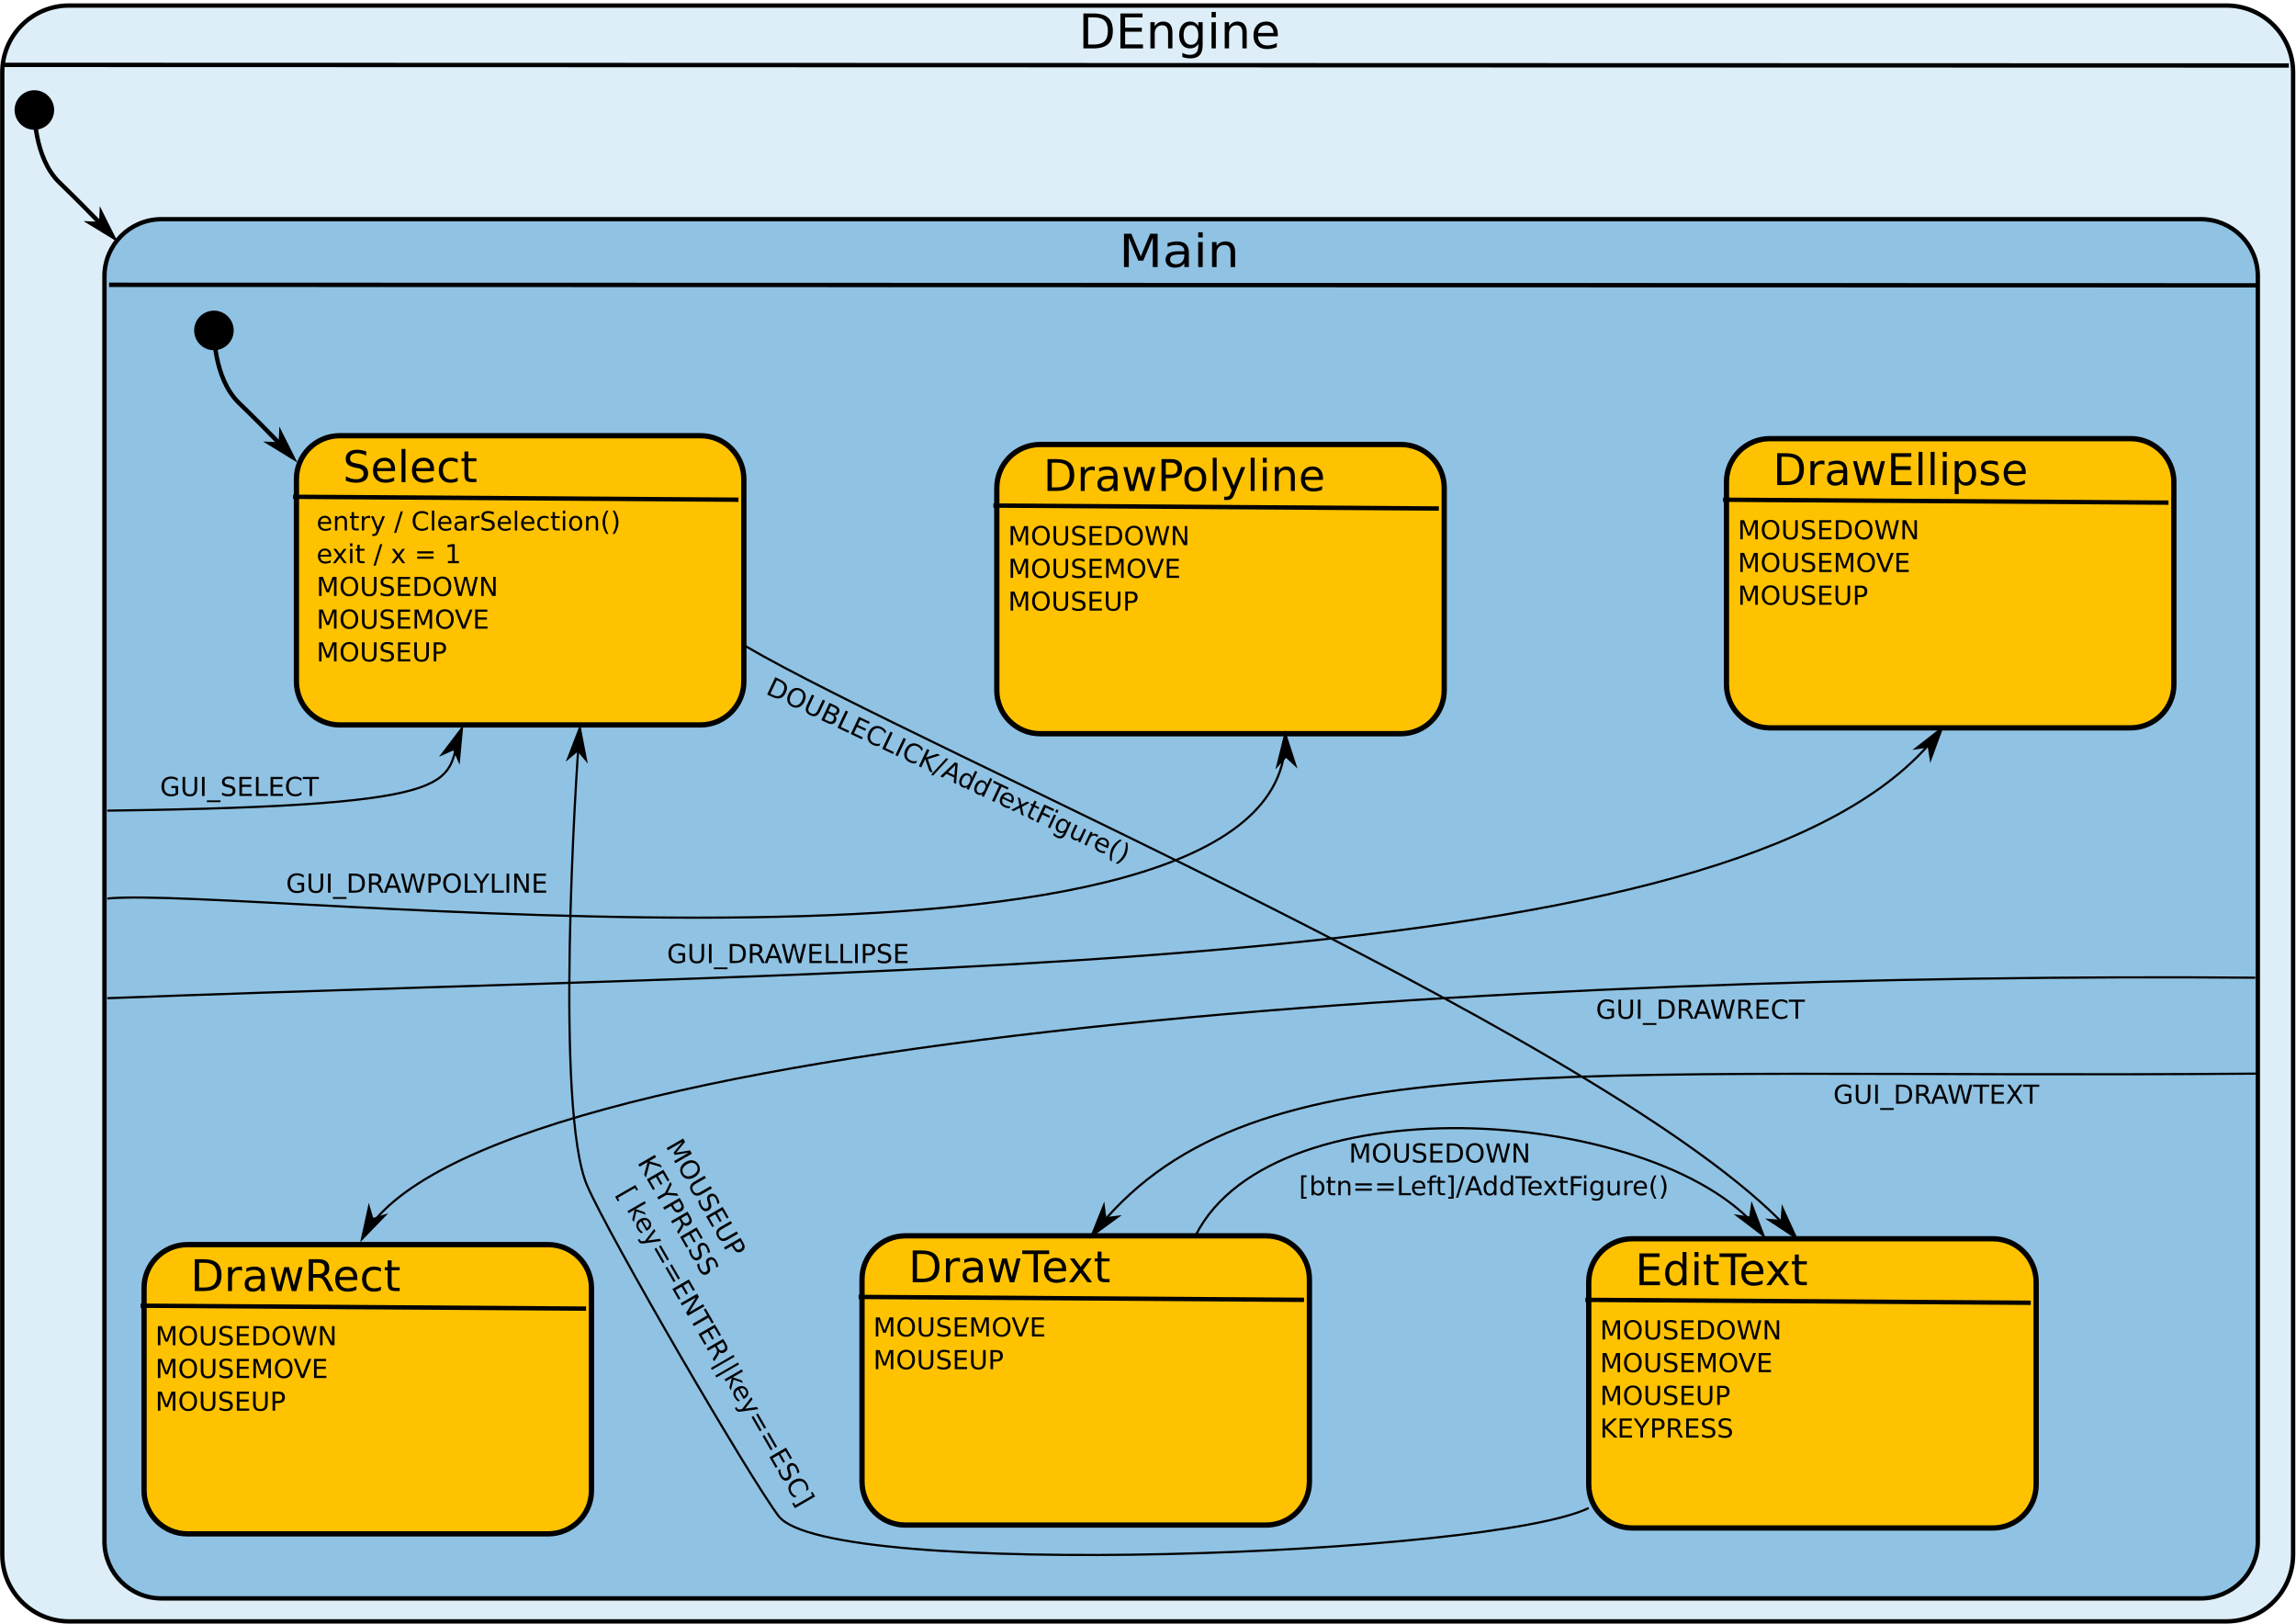
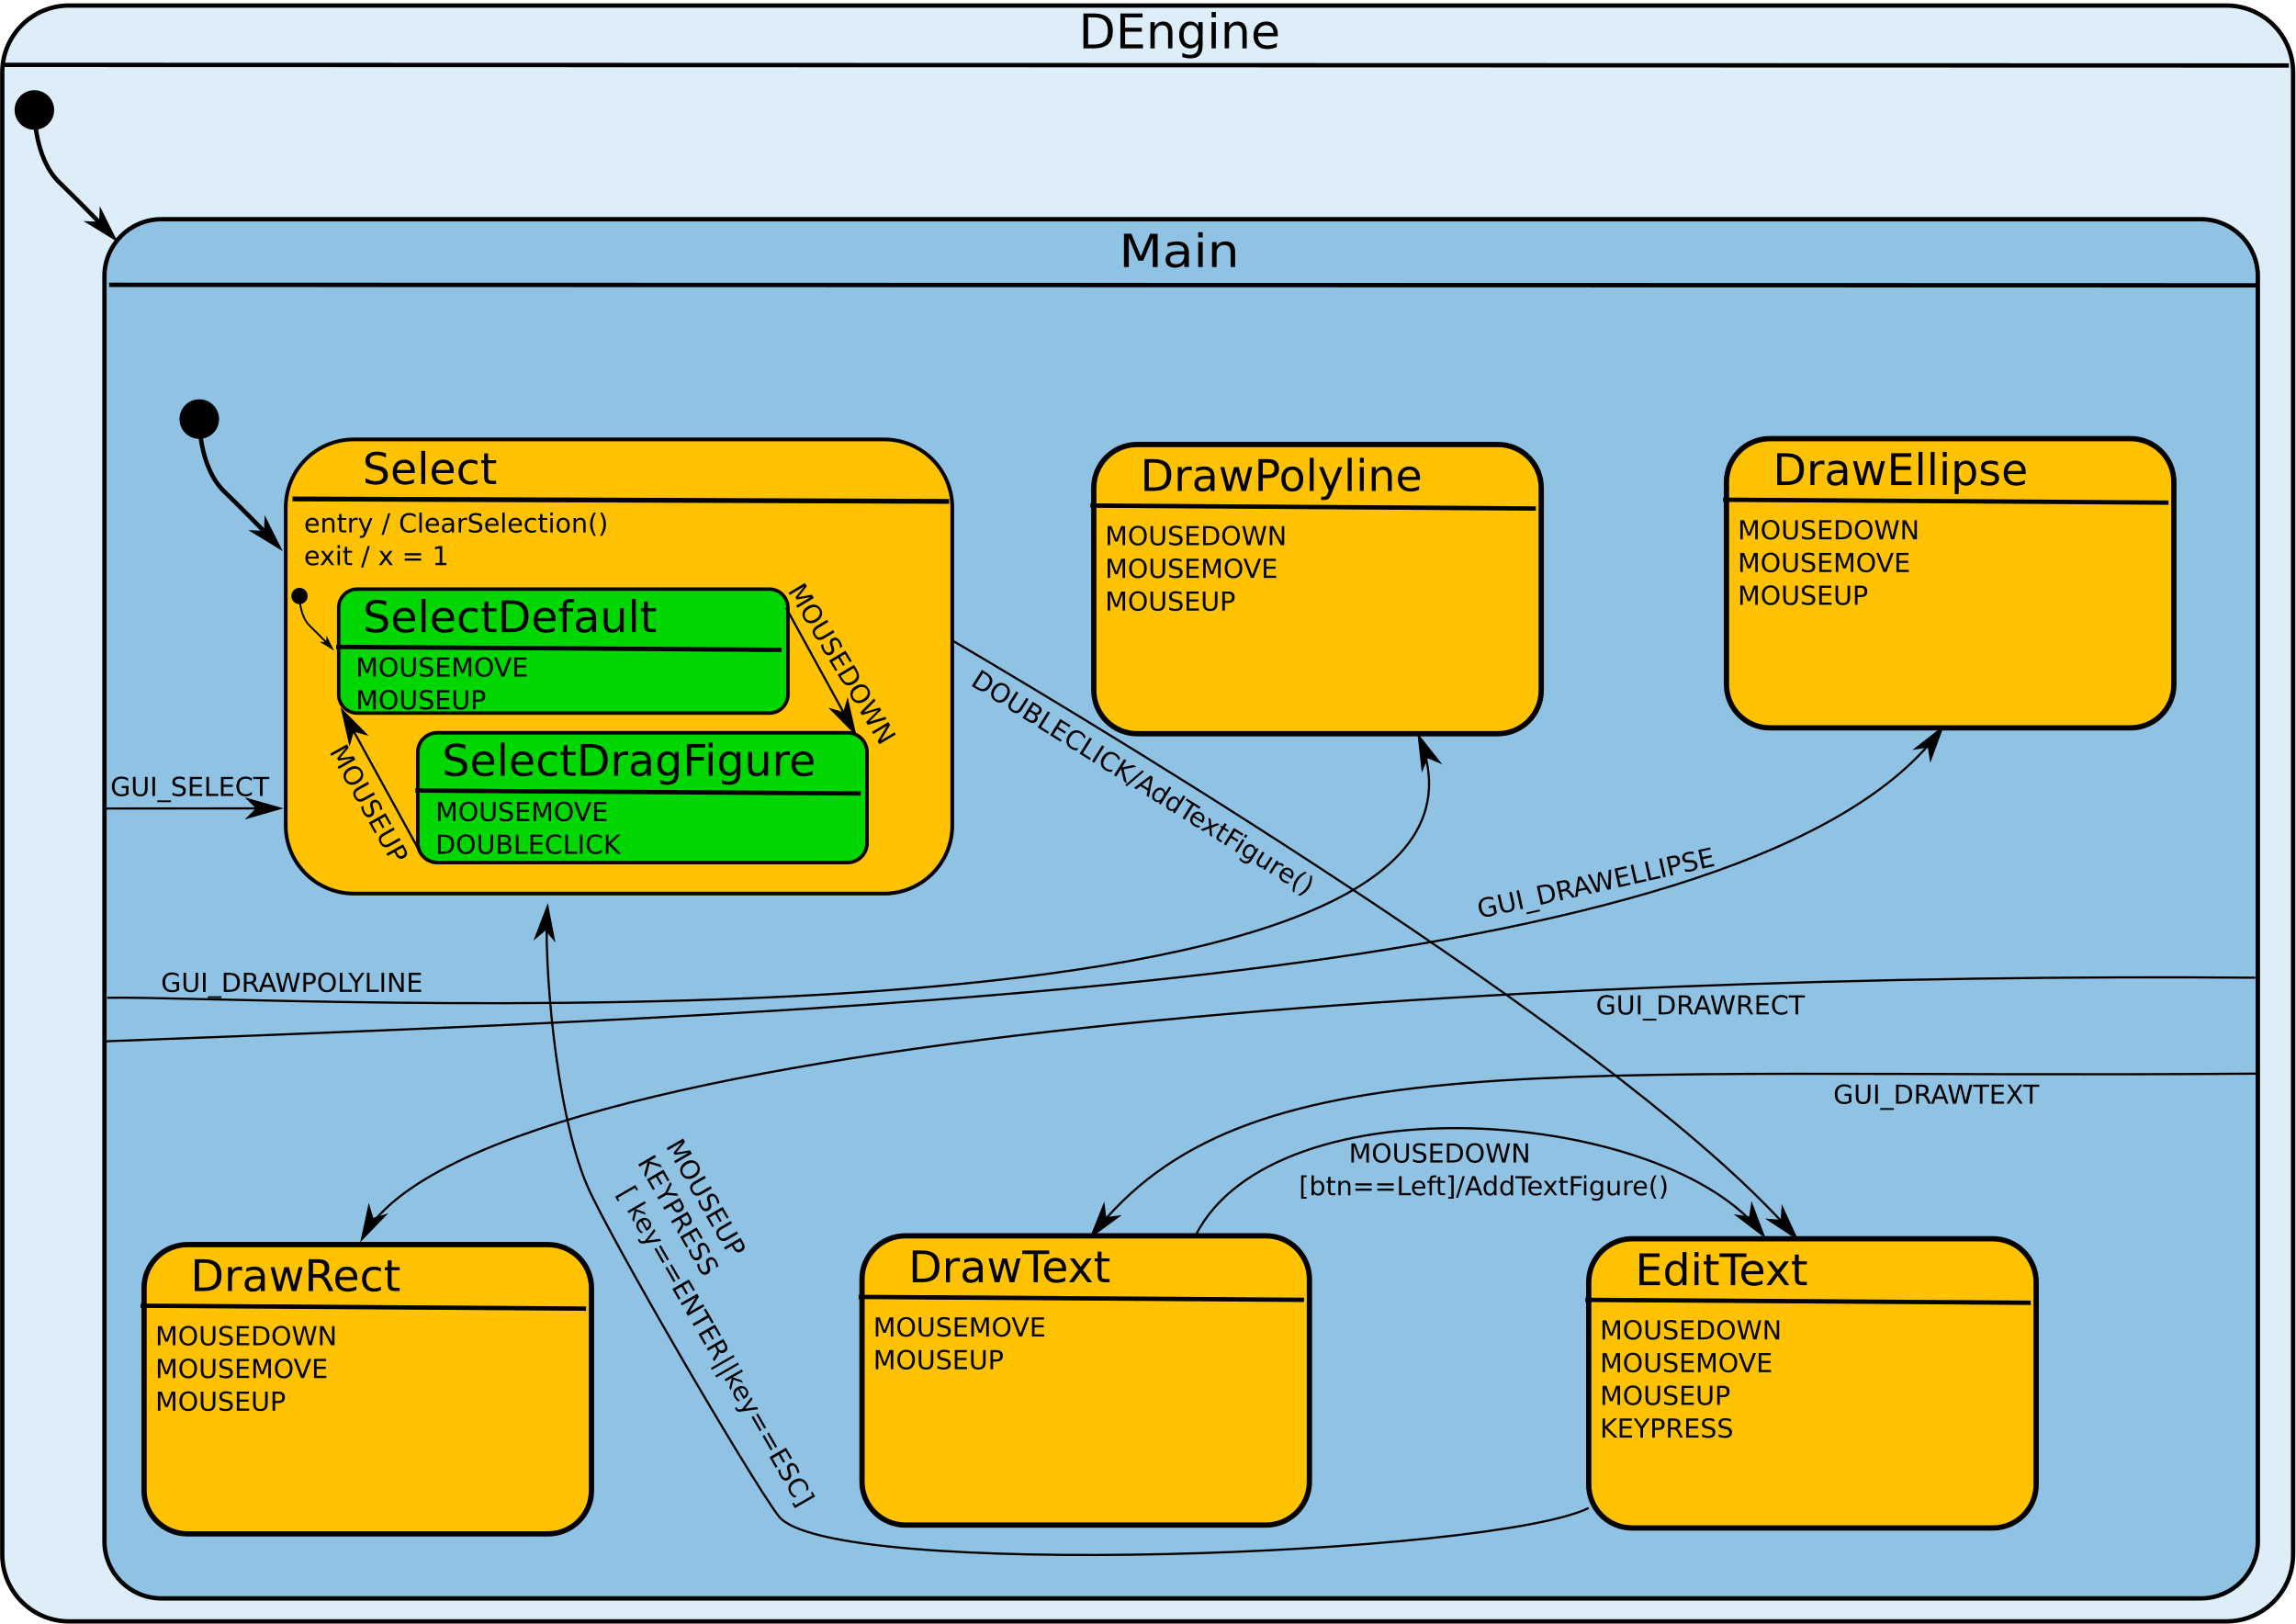
<svg xmlns="http://www.w3.org/2000/svg" width="1052.362" height="744.094" id="svg2" version="1.0">
  <defs id="defs4">
    <marker orient="auto" refY="0.0" refX="0.0" id="Arrow1Lend" style="overflow:visible;">
      <path id="path2950" d="M 0.0,0.0 L 5.0,-5.0 L -12.5,0.0 L 5.0,5.0 L 0.0,0.0 z " style="fill-rule:evenodd;stroke:#000000;stroke-width:1.0pt;marker-start:none;" transform="scale(0.8) rotate(180) translate(12.5,0)" />
    </marker>
    <marker orient="auto" refY="0.0" refX="0.0" id="Dot_l" style="overflow:visible">
      <path id="path3009" d="M -2.5,-1.0 C -2.5,1.76 -4.74,4.0 -7.5,4.0 C -10.26,4.0 -12.5,1.76 -12.5,-1.0 C -12.5,-3.76 -10.26,-6.0 -7.5,-6.0 C -4.74,-6.0 -2.5,-3.76 -2.5,-1.0 z " style="fill-rule:evenodd;stroke:#000000;stroke-width:1.0pt;marker-start:none;marker-end:none" transform="scale(0.8) translate(7.4, 1)" />
    </marker>
    <marker orient="auto" refY="0.0" refX="0.0" id="Arrow1Mstart" style="overflow:visible">
      <path id="path2953" d="M 0.0,0.0 L 5.0,-5.0 L -12.5,0.0 L 5.0,5.0 L 0.0,0.0 z " style="fill-rule:evenodd;stroke:#000000;stroke-width:1.0pt;marker-start:none" transform="scale(0.4) translate(10,0)" />
    </marker>
    <marker orient="auto" refY="0.0" refX="0.0" id="Arrow2Lend" style="overflow:visible;">
      <path id="path2968" style="font-size:12.0;fill-rule:evenodd;stroke-width:0.625;stroke-linejoin:round;" d="M 8.719,4.034 L -2.207,0.016 L 8.719,-4.002 C 6.973,-1.63 6.983,1.616 8.719,4.034 z " transform="scale(1.1) rotate(180) translate(1,0)" />
    </marker>
    <marker orient="auto" refY="0.0" refX="0.0" id="Arrow1Lstart" style="overflow:visible">
      <path id="path2947" d="M 0.0,0.0 L 5.0,-5.0 L -12.5,0.0 L 5.0,5.0 L 0.0,0.0 z " style="fill-rule:evenodd;stroke:#000000;stroke-width:1.0pt;marker-start:none" transform="scale(0.8) translate(12.5,0)" />
    </marker>
  </defs>
  <g id="layer2" style="opacity:1;display:inline">
    <g id="g11227">
      <rect ry="30.635" y="2.531" x="1.046" height="740.504" width="1049.987" id="rect11215" style="opacity:1;fill:#ddeef8;fill-opacity:1;fill-rule:nonzero;stroke:#000000;stroke-width:2;stroke-linecap:round;stroke-linejoin:round;stroke-miterlimit:4;stroke-dasharray:none;stroke-opacity:1" />
      <path id="path11217" d="M 1.963,29.731 L 1049.099,30.008" style="opacity:1;fill:none;fill-rule:evenodd;stroke:#000000;stroke-width:2;stroke-linecap:butt;stroke-linejoin:miter;stroke-miterlimit:4;stroke-dasharray:none;stroke-opacity:1" />
      <text transform="scale(1.001106,0.9988951)" id="text11219" y="22.205" x="493.864" style="font-size:22px;font-style:normal;font-weight:normal;opacity:1;fill:#000000;fill-opacity:1;stroke:none;stroke-width:1px;stroke-linecap:butt;stroke-linejoin:miter;stroke-opacity:1;font-family:Bitstream Vera Sans" xml:space="preserve">
        <tspan y="22.205" x="493.864" id="tspan11221">DEngine</tspan>
      </text>
    </g>
  </g>
  <g id="layer4" style="display:inline">
    <g style="opacity:1;display:inline" id="g11237" transform="translate(-0.1611229,1.426902)">
      <rect ry="26.148" y="99.026" x="48.038" height="632.046" width="986.995" id="rect2878" style="fill:#90c2e3;fill-opacity:1;fill-rule:nonzero;stroke:#000000;stroke-width:2;stroke-linecap:round;stroke-linejoin:round;stroke-miterlimit:4;stroke-dasharray:none;stroke-opacity:1" />
      <path id="path2880" d="M 50.162,129.096 L 1034.477,129.333" style="fill:none;fill-rule:evenodd;stroke:#000000;stroke-width:2;stroke-linecap:butt;stroke-linejoin:miter;stroke-miterlimit:4;stroke-dasharray:none;stroke-opacity:1" />
      <text transform="scale(1.050594,0.9518422)" id="text2902" y="127.063" x="488.358" style="font-size:22px;font-style:normal;font-weight:normal;fill:#000000;fill-opacity:1;stroke:none;stroke-width:1px;stroke-linecap:butt;stroke-linejoin:miter;stroke-opacity:1;font-family:Bitstream Vera Sans" xml:space="preserve">
        <tspan y="127.063" x="488.358" id="tspan2904">Main</tspan>
      </text>
    </g>
  </g>
  <g id="layer1" style="display:inline">
    <g id="g6197" transform="translate(8.058785,-188.0383)">
      <rect ry="33.266" y="239.435" x="-407.282" height="221.771" width="343.125" id="rect2888" style="fill:#ffc200;fill-opacity:1;fill-rule:nonzero;stroke:#000000;stroke-width:2;stroke-linecap:round;stroke-linejoin:round;stroke-miterlimit:4;stroke-dasharray:none;stroke-opacity:1" />
      <path id="path2890" d="M -406.825,268.098 L -67.3,269.154" style="fill:none;fill-rule:evenodd;stroke:#000000;stroke-width:2.287;stroke-linecap:butt;stroke-linejoin:miter;stroke-miterlimit:4;stroke-dasharray:none;stroke-opacity:1" />
      <text id="text2892" y="261.239" x="-376.077" style="font-size:20px;font-style:normal;font-weight:normal;fill:#000000;fill-opacity:1;stroke:none;stroke-width:1px;stroke-linecap:butt;stroke-linejoin:miter;stroke-opacity:1;font-family:Bitstream Vera Sans" xml:space="preserve">
        <tspan y="261.239" x="-376.077" id="tspan2894">Select</tspan>
      </text>
    </g>
-     <g id="g2870" transform="translate(-37.60766,-16.11757)">
+     <g id="g2870" transform="translate(-72.52907,-29.54888)">
      <rect ry="19.882" y="122.438" x="-253.639" height="132.544" width="205.073" id="rect2283" style="opacity:1;fill:#ffc200;fill-opacity:1;fill-rule:nonzero;stroke:#000000;stroke-width:2.426;stroke-linecap:round;stroke-linejoin:round;stroke-miterlimit:4;stroke-dasharray:none;stroke-opacity:1" />
      <path id="path2864" d="M -255.195,162.519 L -51.039,163.862" style="fill:none;fill-rule:evenodd;stroke:#000000;stroke-width:2;stroke-linecap:butt;stroke-linejoin:miter;stroke-miterlimit:4;stroke-dasharray:none;stroke-opacity:1" />
      <text id="text2866" y="147.744" x="-222.96" style="font-size:20px;font-style:normal;font-weight:normal;fill:#000000;fill-opacity:1;stroke:none;stroke-width:1px;stroke-linecap:butt;stroke-linejoin:miter;stroke-opacity:1;font-family:Bitstream Vera Sans" xml:space="preserve">
        <tspan y="147.744" x="-222.96" id="tspan2868">Select</tspan>
      </text>
-     </g>
-     <g id="g6185" transform="translate(47.00958,98.04855)">
-       <g id="g11189">
-         <g id="g11201">
-           <g id="g2819">
-             <rect style="fill:#ffc200;fill-opacity:1;fill-rule:nonzero;stroke:#000000;stroke-width:2.426;stroke-linecap:round;stroke-linejoin:round;stroke-miterlimit:4;stroke-dasharray:none;stroke-opacity:1" id="rect2918" width="205.073" height="132.544" x="88.86" y="101.619" ry="19.882" />
-             <path style="fill:none;fill-rule:evenodd;stroke:#000000;stroke-width:2;stroke-linecap:butt;stroke-linejoin:miter;stroke-miterlimit:4;stroke-dasharray:none;stroke-opacity:1" d="M 87.304,129.612 L 291.459,130.955" id="path2920" />
-             <text xml:space="preserve" style="font-size:20px;font-style:normal;font-weight:normal;fill:#000000;fill-opacity:1;stroke:none;stroke-width:1px;stroke-linecap:butt;stroke-linejoin:miter;stroke-opacity:1;font-family:Bitstream Vera Sans" x="110.137" y="122.896" id="text2922">
-               <tspan id="tspan2924" x="110.137" y="122.896">Select</tspan>
-             </text>
-             <text xml:space="preserve" style="font-size:12px;font-style:normal;font-weight:normal;fill:#000000;fill-opacity:1;stroke:none;stroke-width:1px;stroke-linecap:butt;stroke-linejoin:miter;stroke-opacity:1;font-family:Bitstream Vera Sans" x="98.049" y="145.058" id="text6161">
-               <tspan x="98.049" y="145.058" id="tspan6159">entry / ClearSelection()</tspan>
-               <tspan x="98.049" y="160.058" id="tspan6173">exit / x = 1</tspan>
-               <tspan x="98.049" y="175.058" id="tspan6175">MOUSEDOWN</tspan>
-               <tspan x="98.049" y="190.058" id="tspan6177">MOUSEMOVE</tspan>
-               <tspan x="98.049" y="205.058" id="tspan6181">MOUSEUP</tspan>
-             </text>
-           </g>
-         </g>
-       </g>
    </g>
    <g id="g11168" transform="translate(-16.11757,128.9406)">
      <g id="g2881">
        <rect style="fill:#ffc200;fill-opacity:1;fill-rule:nonzero;stroke:#000000;stroke-width:2.426;stroke-linecap:round;stroke-linejoin:round;stroke-miterlimit:4;stroke-dasharray:none;stroke-opacity:1" id="rect5943" width="205.073" height="132.544" x="744.307" y="438.745" ry="19.882" />
        <path style="fill:none;fill-rule:evenodd;stroke:#000000;stroke-width:2;stroke-linecap:butt;stroke-linejoin:miter;stroke-miterlimit:4;stroke-dasharray:none;stroke-opacity:1" d="M 742.751,466.738 L 946.907,468.081" id="path5945" />
        <text xml:space="preserve" style="font-size:20px;font-style:normal;font-weight:normal;fill:#000000;fill-opacity:1;stroke:none;stroke-width:1px;stroke-linecap:butt;stroke-linejoin:miter;stroke-opacity:1;font-family:Bitstream Vera Sans" x="765.585" y="460.022" id="text5947">
          <tspan id="tspan5949" x="765.585" y="460.022">EditText</tspan>
        </text>
        <text xml:space="preserve" style="font-size:12px;font-style:normal;font-weight:normal;fill:#000000;fill-opacity:1;stroke:none;stroke-width:1px;stroke-linecap:butt;stroke-linejoin:miter;stroke-opacity:1;font-family:Bitstream Vera Sans" x="749.467" y="484.87" id="text5951">
          <tspan id="tspan5953" x="749.467" y="484.87">MOUSEDOWN</tspan>
          <tspan x="749.467" y="499.87" id="tspan5955">MOUSEMOVE</tspan>
          <tspan x="749.467" y="514.87" id="tspan5957">MOUSEUP</tspan>
          <tspan x="749.467" y="529.87" id="tspan11166">KEYPRESS</tspan>
        </text>
      </g>
    </g>
-     <g id="g5983" transform="translate(1108.083,-96.70542)">
+     <g id="g5983" transform="translate(1152.549,-96.70542)">
      <rect ry="19.882" y="300.403" x="-651.205" height="132.544" width="205.073" id="rect5967" style="fill:#ffc200;fill-opacity:1;fill-rule:nonzero;stroke:#000000;stroke-width:2.426;stroke-linecap:round;stroke-linejoin:round;stroke-miterlimit:4;stroke-dasharray:none;stroke-opacity:1" />
      <path id="path5969" d="M -652.762,328.396 L -448.606,329.739" style="fill:none;fill-rule:evenodd;stroke:#000000;stroke-width:2;stroke-linecap:butt;stroke-linejoin:miter;stroke-miterlimit:4;stroke-dasharray:none;stroke-opacity:1" />
      <text id="text5971" y="321.68" x="-629.928" style="font-size:20px;font-style:normal;font-weight:normal;fill:#000000;fill-opacity:1;stroke:none;stroke-width:1px;stroke-linecap:butt;stroke-linejoin:miter;stroke-opacity:1;font-family:Bitstream Vera Sans" xml:space="preserve">
        <tspan y="321.68" x="-629.928" id="tspan5973">DrawPolyline</tspan>
      </text>
      <text id="text5975" y="346.528" x="-646.046" style="font-size:12px;font-style:normal;font-weight:normal;fill:#000000;fill-opacity:1;stroke:none;stroke-width:1px;stroke-linecap:butt;stroke-linejoin:miter;stroke-opacity:1;font-family:Bitstream Vera Sans" xml:space="preserve">
        <tspan y="346.528" x="-646.046" id="tspan5977">MOUSEDOWN</tspan>
        <tspan id="tspan5979" y="361.528" x="-646.046">MOUSEMOVE</tspan>
        <tspan id="tspan5981" y="376.528" x="-646.046">MOUSEUP</tspan>
      </text>
    </g>
    <g id="g6009" transform="translate(1415.66,-127.5974)">
      <rect ry="19.882" y="328.609" x="-624.343" height="132.544" width="205.073" id="rect5993" style="fill:#ffc200;fill-opacity:1;fill-rule:nonzero;stroke:#000000;stroke-width:2.426;stroke-linecap:round;stroke-linejoin:round;stroke-miterlimit:4;stroke-dasharray:none;stroke-opacity:1" />
      <path id="path5995" d="M -625.899,356.601 L -421.743,357.944" style="fill:none;fill-rule:evenodd;stroke:#000000;stroke-width:2;stroke-linecap:butt;stroke-linejoin:miter;stroke-miterlimit:4;stroke-dasharray:none;stroke-opacity:1" />
      <text id="text5997" y="349.886" x="-603.066" style="font-size:20px;font-style:normal;font-weight:normal;fill:#000000;fill-opacity:1;stroke:none;stroke-width:1px;stroke-linecap:butt;stroke-linejoin:miter;stroke-opacity:1;font-family:Bitstream Vera Sans" xml:space="preserve">
        <tspan y="349.886" x="-603.066" id="tspan5999">DrawEllipse</tspan>
      </text>
      <text id="text6001" y="374.733" x="-619.183" style="font-size:12px;font-style:normal;font-weight:normal;fill:#000000;fill-opacity:1;stroke:none;stroke-width:1px;stroke-linecap:butt;stroke-linejoin:miter;stroke-opacity:1;font-family:Bitstream Vera Sans" xml:space="preserve">
        <tspan y="374.733" x="-619.183" id="tspan6003">MOUSEDOWN</tspan>
        <tspan id="tspan6005" y="389.733" x="-619.183">MOUSEMOVE</tspan>
        <tspan id="tspan6007" y="404.733" x="-619.183">MOUSEUP</tspan>
      </text>
    </g>
    <g id="g6035" transform="translate(670.2223,248.4792)">
      <rect ry="19.882" y="321.893" x="-604.196" height="132.544" width="205.073" id="rect6019" style="fill:#ffc200;fill-opacity:1;fill-rule:nonzero;stroke:#000000;stroke-width:2.426;stroke-linecap:round;stroke-linejoin:round;stroke-miterlimit:4;stroke-dasharray:none;stroke-opacity:1" />
      <path id="path6021" d="M -605.752,349.886 L -401.596,351.229" style="fill:none;fill-rule:evenodd;stroke:#000000;stroke-width:2;stroke-linecap:butt;stroke-linejoin:miter;stroke-miterlimit:4;stroke-dasharray:none;stroke-opacity:1" />
      <text id="text6023" y="343.17" x="-582.919" style="font-size:20px;font-style:normal;font-weight:normal;fill:#000000;fill-opacity:1;stroke:none;stroke-width:1px;stroke-linecap:butt;stroke-linejoin:miter;stroke-opacity:1;font-family:Bitstream Vera Sans" xml:space="preserve">
        <tspan y="343.17" x="-582.919" id="tspan6025">DrawRect</tspan>
      </text>
      <text id="text6027" y="368.018" x="-599.036" style="font-size:12px;font-style:normal;font-weight:normal;fill:#000000;fill-opacity:1;stroke:none;stroke-width:1px;stroke-linecap:butt;stroke-linejoin:miter;stroke-opacity:1;font-family:Bitstream Vera Sans" xml:space="preserve">
        <tspan y="368.018" x="-599.036" id="tspan6029">MOUSEDOWN</tspan>
        <tspan id="tspan6031" y="383.018" x="-599.036">MOUSEMOVE</tspan>
        <tspan id="tspan6033" y="398.018" x="-599.036">MOUSEUP</tspan>
      </text>
    </g>
    <g id="g6061" transform="translate(984.5149,197.4402)">
      <g id="g2790">
        <rect style="fill:#ffc200;fill-opacity:1;fill-rule:nonzero;stroke:#000000;stroke-width:2.426;stroke-linecap:round;stroke-linejoin:round;stroke-miterlimit:4;stroke-dasharray:none;stroke-opacity:1" id="rect6045" width="205.073" height="132.544" x="-589.421" y="368.902" ry="19.882" />
        <path style="fill:none;fill-rule:evenodd;stroke:#000000;stroke-width:2;stroke-linecap:butt;stroke-linejoin:miter;stroke-miterlimit:4;stroke-dasharray:none;stroke-opacity:1" d="M -590.978,396.895 L -386.822,398.238" id="path6047" />
        <text xml:space="preserve" style="font-size:20px;font-style:normal;font-weight:normal;fill:#000000;fill-opacity:1;stroke:none;stroke-width:1px;stroke-linecap:butt;stroke-linejoin:miter;stroke-opacity:1;font-family:Bitstream Vera Sans" x="-568.144" y="390.18" id="text6049">
          <tspan id="tspan6051" x="-568.144" y="390.18">DrawText</tspan>
        </text>
        <text xml:space="preserve" style="font-size:12px;font-style:normal;font-weight:normal;fill:#000000;fill-opacity:1;stroke:none;stroke-width:1px;stroke-linecap:butt;stroke-linejoin:miter;stroke-opacity:1;font-family:Bitstream Vera Sans" x="-584.262" y="415.027" id="text6053">
          <tspan x="-584.262" y="415.027" id="tspan6057">MOUSEMOVE</tspan>
          <tspan x="-584.262" y="430.027" id="tspan6059">MOUSEUP</tspan>
        </text>
      </g>
    </g>
+     <g id="g3769" transform="translate(0,62)">
+       <g id="g3804">
+         <g id="g2434">
+           <g id="g3759">
+             <rect style="fill:#ffc200;fill-opacity:1;fill-rule:nonzero;stroke:#000000;stroke-width:1.698;stroke-linecap:round;stroke-linejoin:round;stroke-miterlimit:4;stroke-dasharray:none;stroke-opacity:1" id="rect2918" width="305.508" height="208.133" x="130.963" y="139.368" ry="31.22" />
+             <path style="fill:none;fill-rule:evenodd;stroke:#000000;stroke-width:2.22;stroke-linecap:butt;stroke-linejoin:miter;stroke-miterlimit:4;stroke-dasharray:none;stroke-opacity:1" d="M 134.068,166.649 L 434.987,167.772" id="path2920" />
+             <text xml:space="preserve" style="font-size:20px;font-style:normal;font-weight:normal;fill:#000000;fill-opacity:1;stroke:none;stroke-width:1px;stroke-linecap:butt;stroke-linejoin:miter;stroke-opacity:1;font-family:Bitstream Vera Sans" x="166.193" y="159.824" id="text2922">
+               <tspan id="tspan2924" x="166.193" y="159.824">Select</tspan>
+             </text>
+             <text xml:space="preserve" style="font-size:12px;font-style:normal;font-weight:normal;fill:#000000;fill-opacity:1;stroke:none;stroke-width:1px;stroke-linecap:butt;stroke-linejoin:miter;stroke-opacity:1;font-family:Bitstream Vera Sans" x="139.331" y="181.985" id="text6161">
+               <tspan x="139.331" y="181.985" id="tspan6159">entry / ClearSelection()</tspan>
+               <tspan x="139.331" y="196.985" id="tspan6173">exit / x = 1</tspan>
+               <tspan x="139.331" y="211.985" id="tspan6181" />
+             </text>
+           </g>
+           <g id="g3724">
+             <rect style="fill:#00d700;fill-opacity:1;fill-rule:nonzero;stroke:#000000;stroke-width:1.628;stroke-linecap:round;stroke-linejoin:round;stroke-miterlimit:4;stroke-dasharray:none;stroke-opacity:1;display:inline" id="rect3525" width="205.871" height="59.47" x="191.527" y="273.804" ry="8.92" />
+             <path style="fill:none;fill-rule:evenodd;stroke:#000000;stroke-width:2;stroke-linecap:butt;stroke-linejoin:miter;stroke-miterlimit:4;stroke-dasharray:none;stroke-opacity:1;display:inline" d="M 190.37,300.284 L 394.525,301.627" id="path3527" />
+             <text xml:space="preserve" style="font-size:20px;font-style:normal;font-weight:normal;fill:#000000;fill-opacity:1;stroke:none;stroke-width:1px;stroke-linecap:butt;stroke-linejoin:miter;stroke-opacity:1;display:inline;font-family:Bitstream Vera Sans" x="202.605" y="293.509" id="text3529">
+               <tspan id="tspan3531" x="202.605" y="293.509">SelectDragFigure</tspan>
+               <tspan x="202.605" y="318.509" id="tspan3533" />
+             </text>
+             <text xml:space="preserve" style="font-size:12px;font-style:normal;font-weight:normal;fill:#000000;fill-opacity:1;stroke:none;stroke-width:1px;stroke-linecap:butt;stroke-linejoin:miter;stroke-opacity:1;font-family:Bitstream Vera Sans" x="199.602" y="314.259" id="text3720">
+               <tspan id="tspan3722" x="199.602" y="314.259">MOUSEMOVE</tspan>
+               <tspan x="199.602" y="329.259" id="tspan3802">DOUBLECLICK</tspan>
+             </text>
+           </g>
+           <g id="g3742">
+             <rect style="fill:#00d700;fill-opacity:1;fill-rule:nonzero;stroke:#000000;stroke-width:1.592;stroke-linecap:round;stroke-linejoin:round;stroke-miterlimit:4;stroke-dasharray:none;stroke-opacity:1" id="rect3499" width="205.907" height="56.82" x="155.244" y="207.972" ry="8.523" />
+             <path style="fill:none;fill-rule:evenodd;stroke:#000000;stroke-width:2;stroke-linecap:butt;stroke-linejoin:miter;stroke-miterlimit:4;stroke-dasharray:none;stroke-opacity:1" d="M 154.105,234.47 L 358.261,235.813" id="path3501" />
+             <text xml:space="preserve" style="font-size:20px;font-style:normal;font-weight:normal;fill:#000000;fill-opacity:1;stroke:none;stroke-width:1px;stroke-linecap:butt;stroke-linejoin:miter;stroke-opacity:1;font-family:Bitstream Vera Sans" x="166.34" y="227.696" id="text3503">
+               <tspan id="tspan3505" x="166.34" y="227.696">SelectDefault</tspan>
+               <tspan x="166.34" y="252.696" id="tspan3511" />
+             </text>
+             <text xml:space="preserve" style="font-size:12px;font-style:normal;font-weight:normal;fill:#000000;fill-opacity:1;stroke:none;stroke-width:1px;stroke-linecap:butt;stroke-linejoin:miter;stroke-opacity:1;font-family:Bitstream Vera Sans" x="163.041" y="248.054" id="text3738">
+               <tspan id="tspan3740" x="163.041" y="248.054">MOUSEMOVE</tspan>
+               <tspan id="tspan2432" x="163.041" y="263.054">MOUSEUP</tspan>
+             </text>
+           </g>
+         </g>
+       </g>
+     </g>
  </g>
  <g id="layer3" style="display:inline">
    <path style="fill:none;fill-rule:evenodd;stroke:#000000;stroke-width:2;stroke-linecap:butt;stroke-linejoin:miter;marker-start:url(#Arrow1Mstart);marker-end:url(#Dot_l);stroke-miterlimit:4;stroke-dasharray:none;stroke-opacity:1;display:inline" d="M 51.359,108.061 C 51.359,108.061 42.388,98.307 27.178,83.585 C 15.381,72.166 15.756,50.254 15.756,50.254" id="path2942" />
-     <path style="fill:none;fill-rule:evenodd;stroke:#000000;stroke-width:2;stroke-linecap:butt;stroke-linejoin:miter;marker-start:url(#Arrow1Mstart);marker-end:url(#Dot_l);stroke-miterlimit:4;stroke-dasharray:none;stroke-opacity:1;display:inline" d="M 133.661,209.075 C 133.661,209.075 124.69,199.321 109.48,184.599 C 97.683,173.18 98.058,151.268 98.058,151.268" id="path5929" />
-     <path style="fill:none;fill-rule:evenodd;stroke:#000000;stroke-width:1px;stroke-linecap:butt;stroke-linejoin:miter;marker-start:url(#Arrow1Lstart);marker-end:none;stroke-opacity:1;display:inline" d="M 211.677,333.884 C 202.275,358.06 223.881,369.263 49.158,371.491" id="path6087" />
+     <path style="fill:none;fill-rule:evenodd;stroke:#000000;stroke-width:2;stroke-linecap:butt;stroke-linejoin:miter;marker-start:url(#Arrow1Mstart);marker-end:url(#Dot_l);stroke-miterlimit:4;stroke-dasharray:none;stroke-opacity:1;display:inline" d="M 126.945,249.703 C 126.945,249.703 117.974,239.949 102.765,225.227 C 90.968,213.807 91.342,191.895 91.342,191.895" id="path5929" />
+     <path style="fill:none;fill-rule:evenodd;stroke:#000000;stroke-width:1px;stroke-linecap:butt;stroke-linejoin:miter;marker-start:url(#Arrow1Lstart);marker-end:none;stroke-opacity:1;display:inline" d="M 128.011,370.445 L 48.17,370.503" id="path6087" />
    <path style="fill:none;fill-rule:evenodd;stroke:#000000;stroke-width:1px;stroke-linecap:butt;stroke-linejoin:miter;marker-start:url(#Arrow1Lstart);stroke-opacity:1;display:inline" d="M 166.01,567.589 C 217.049,472.226 707.292,445.364 1033.673,448.05" id="path6089" />
    <path style="fill:none;fill-rule:evenodd;stroke:#000000;stroke-width:1px;stroke-linecap:butt;stroke-linejoin:miter;marker-start:url(#Arrow1Lstart);stroke-opacity:1;display:inline" d="M 500.45,566.245 C 570.293,476.256 708.048,494.696 1034.429,492.01" id="path6091" />
-     <path style="fill:none;fill-rule:evenodd;stroke:#000000;stroke-width:1px;stroke-linecap:butt;stroke-linejoin:miter;marker-start:url(#Arrow1Lstart);stroke-opacity:1;display:inline" d="M 589.096,336.57 C 593.643,466.073 110.416,405.461 49.158,411.785" id="path6097" />
-     <path style="fill:none;fill-rule:evenodd;stroke:#000000;stroke-width:1px;stroke-linecap:butt;stroke-linejoin:miter;marker-start:url(#Arrow1Lstart);marker-end:none;stroke-opacity:1;display:inline" d="M 889.958,333.884 C 806.684,448.05 434.636,442.677 49.158,457.452" id="path6099" />
-     <text xml:space="preserve" style="font-size:12px;font-style:normal;font-weight:normal;fill:#000000;fill-opacity:1;stroke:none;stroke-width:1px;stroke-linecap:butt;stroke-linejoin:miter;stroke-opacity:1;display:inline;font-family:Bitstream Vera Sans" x="73.334" y="364.776" id="text6101">
-       <tspan id="tspan6103" x="73.334" y="364.776">GUI_SELECT</tspan>
-     </text>
-     <text xml:space="preserve" style="font-size:12px;font-style:normal;font-weight:normal;fill:#000000;fill-opacity:1;stroke:none;stroke-width:1px;stroke-linecap:butt;stroke-linejoin:miter;stroke-opacity:1;display:inline;font-family:Bitstream Vera Sans" x="131.089" y="409.099" id="text6105">
-       <tspan id="tspan6107" x="131.089" y="409.099">GUI_DRAWPOLYLINE</tspan>
-     </text>
-     <text xml:space="preserve" style="font-size:12px;font-style:normal;font-weight:normal;fill:#000000;fill-opacity:1;stroke:none;stroke-width:1px;stroke-linecap:butt;stroke-linejoin:miter;stroke-opacity:1;display:inline;font-family:Bitstream Vera Sans" x="305.696" y="441.334" id="text6109">
-       <tspan id="tspan6111" x="305.696" y="441.334">GUI_DRAWELLIPSE</tspan>
+     <path style="fill:none;fill-rule:evenodd;stroke:#000000;stroke-width:1px;stroke-linecap:butt;stroke-linejoin:miter;marker-start:url(#Arrow1Lstart);stroke-opacity:1;display:inline" d="M 650.36,337.558 C 713.206,490.776 119.309,455.856 49.158,457.239" id="path6097" />
+     <path style="fill:none;fill-rule:evenodd;stroke:#000000;stroke-width:1px;stroke-linecap:butt;stroke-linejoin:miter;marker-start:url(#Arrow1Lstart);marker-end:none;stroke-opacity:1;display:inline" d="M 889.958,333.884 C 806.684,448.05 433.648,462.44 48.17,477.214" id="path6099" />
+     <text xml:space="preserve" style="font-size:12px;font-style:normal;font-weight:normal;fill:#000000;fill-opacity:1;stroke:none;stroke-width:1px;stroke-linecap:butt;stroke-linejoin:miter;stroke-opacity:1;display:inline;font-family:Bitstream Vera Sans" x="50.607" y="364.776" id="text6101">
+       <tspan id="tspan6103" x="50.607" y="364.776">GUI_SELECT</tspan>
+     </text>
+     <text xml:space="preserve" style="font-size:12px;font-style:normal;font-weight:normal;fill:#000000;fill-opacity:1;stroke:none;stroke-width:1px;stroke-linecap:butt;stroke-linejoin:miter;stroke-opacity:1;display:inline;font-family:Bitstream Vera Sans" x="73.777" y="454.553" id="text6105">
+       <tspan id="tspan6107" x="73.777" y="454.553">GUI_DRAWPOLYLINE</tspan>
+     </text>
+     <text xml:space="preserve" style="font-size:12px;font-style:normal;font-weight:normal;fill:#000000;fill-opacity:1;stroke:none;stroke-width:1px;stroke-linecap:butt;stroke-linejoin:miter;stroke-opacity:1;display:inline;font-family:Bitstream Vera Sans" x="569.919" y="558.831" id="text6109" transform="matrix(0.9758736,-0.2183363,0.2183363,0.9758736,0,0)">
+       <tspan id="tspan6111" x="569.919" y="558.831">GUI_DRAWELLIPSE</tspan>
    </text>
    <text xml:space="preserve" style="font-size:12px;font-style:normal;font-weight:normal;fill:#000000;fill-opacity:1;stroke:none;stroke-width:1px;stroke-linecap:butt;stroke-linejoin:miter;stroke-opacity:1;display:inline;font-family:Bitstream Vera Sans" x="840.262" y="505.804" id="text6117">
      <tspan id="tspan6119" x="840.262" y="505.804">GUI_DRAWTEXT</tspan>
    </text>
-     <text xml:space="preserve" style="font-size:12px;font-style:normal;font-weight:normal;fill:#000000;fill-opacity:1;stroke:none;stroke-width:1px;stroke-linecap:butt;stroke-linejoin:miter;stroke-opacity:1;display:inline;font-family:Bitstream Vera Sans" x="731.468" y="466.854" id="text6121">
-       <tspan id="tspan6123" x="731.468" y="466.854">GUI_DRAWRECT</tspan>
+     <text xml:space="preserve" style="font-size:12px;font-style:normal;font-weight:normal;fill:#000000;fill-opacity:1;stroke:none;stroke-width:1px;stroke-linecap:butt;stroke-linejoin:miter;stroke-opacity:1;display:inline;font-family:Bitstream Vera Sans" x="731.468" y="464.877" id="text6121">
+       <tspan id="tspan6123" x="731.468" y="464.877">GUI_DRAWRECT</tspan>
    </text>
    <path style="fill:none;fill-rule:evenodd;stroke:#000000;stroke-width:1px;stroke-linecap:butt;stroke-linejoin:miter;marker-start:url(#Arrow1Lstart);stroke-opacity:1;display:inline" d="M 808.191,566.084 C 764.348,507.467 584.489,494.106 548.006,566.158" id="path2784" />
    <text xml:space="preserve" style="font-size:12px;font-style:normal;font-weight:normal;fill:#000000;fill-opacity:1;stroke:none;stroke-width:1px;stroke-linecap:butt;stroke-linejoin:miter;stroke-opacity:1;font-family:Bitstream Vera Sans" x="595.349" y="532.745" id="text2805">
      <tspan id="tspan2807" x="595.349" y="532.745">      MOUSEDOWN</tspan>
      <tspan x="595.349" y="547.745" id="tspan2809">[btn==Left]/AddTextFigure()</tspan>
    </text>
-     <path style="fill:none;fill-rule:evenodd;stroke:#000000;stroke-width:1px;stroke-linecap:butt;stroke-linejoin:miter;marker-start:url(#Arrow1Lstart);stroke-opacity:1;display:inline" d="M 823.148,567.133 C 749.756,481.653 422.153,343.381 341.346,295.894" id="path2831" />
-     <text xml:space="preserve" style="font-size:12px;font-style:normal;font-weight:normal;fill:#000000;fill-opacity:1;stroke:none;stroke-width:1px;stroke-linecap:butt;stroke-linejoin:miter;stroke-opacity:1;display:inline;font-family:Bitstream Vera Sans" x="452.759" y="137.373" id="text2833" transform="matrix(0.9039953,0.4275423,-0.4275423,0.9039953,0,0)">
-       <tspan id="tspan2835" x="452.759" y="137.373">DOUBLECLICK/AddTextFigure()</tspan>
-       <tspan x="452.759" y="152.373" id="tspan2837" />
-     </text>
-     <path style="fill:none;fill-rule:evenodd;stroke:#000000;stroke-width:1px;stroke-linecap:butt;stroke-linejoin:miter;marker-start:url(#Arrow1Lstart);stroke-opacity:1;display:inline" d="M 265.749,333.731 C 263.854,355.341 254.245,508.726 269.091,543.247 C 279.111,566.548 343.569,677.243 356.863,694.758 C 379.384,724.428 683.954,712.806 728.168,691.078" id="path2839" />
+     <path style="fill:none;fill-rule:evenodd;stroke:#000000;stroke-width:1px;stroke-linecap:butt;stroke-linejoin:miter;marker-start:url(#Arrow1Lstart);stroke-opacity:1;display:inline" d="M 823.148,567.133 C 749.756,481.653 518.001,341.405 437.195,293.918" id="path2831" />
+     <text xml:space="preserve" style="font-size:12px;font-style:normal;font-weight:normal;fill:#000000;fill-opacity:1;stroke:none;stroke-width:1px;stroke-linecap:butt;stroke-linejoin:miter;stroke-opacity:1;display:inline;font-family:Bitstream Vera Sans" x="543.214" y="29.517" id="text2833" transform="matrix(0.847023,0.5315562,-0.5315562,0.847023,0,0)">
+       <tspan id="tspan2835" x="543.214" y="29.517">DOUBLECLICK/AddTextFigure()</tspan>
+       <tspan x="543.214" y="44.517" id="tspan2837" />
+     </text>
+     <path style="fill:none;fill-rule:evenodd;stroke:#000000;stroke-width:1px;stroke-linecap:butt;stroke-linejoin:miter;marker-start:url(#Arrow1Lstart);stroke-opacity:1;display:inline" d="M 250.927,415.746 C 249.032,437.356 254.245,508.726 269.091,543.247 C 279.111,566.548 343.569,677.243 356.863,694.758 C 379.384,724.428 683.954,712.806 728.168,691.078" id="path2839" />
    <text xml:space="preserve" style="font-size:12px;font-style:normal;font-weight:normal;fill:#000000;fill-opacity:1;stroke:none;stroke-width:1px;stroke-linecap:butt;stroke-linejoin:miter;stroke-opacity:1;font-family:Bitstream Vera Sans" x="607.243" y="-1.54" id="text2867" transform="matrix(0.5,0.8660254,-0.8660254,0.5,0,0)">
      <tspan x="607.243" y="-1.54" id="tspan2871">MOUSEUP</tspan>
      <tspan x="607.243" y="13.46" id="tspan2875">KEYPRESS</tspan>
      <tspan x="607.243" y="28.46" id="tspan2879">  [ key==ENTER||key==ESC]</tspan>
    </text>
+     <text xml:space="preserve" style="font-size:12px;font-style:normal;font-weight:normal;fill:#000000;fill-opacity:1;stroke:none;stroke-width:1px;stroke-linecap:butt;stroke-linejoin:miter;stroke-opacity:1;display:inline;font-family:Bitstream Vera Sans" x="417.76" y="-170.022" id="text3513" transform="matrix(0.5147077,0.8573657,-0.8573657,0.5147077,0,0)">
+       <tspan x="417.76" y="-170.022" id="tspan3519">MOUSEDOWN</tspan>
+       <tspan x="417.76" y="-155.022" id="tspan3523" />
+     </text>
+     <text xml:space="preserve" style="font-size:12px;font-style:normal;font-weight:normal;fill:#000000;fill-opacity:1;stroke:none;stroke-width:1px;stroke-linecap:butt;stroke-linejoin:miter;stroke-opacity:1;display:inline;font-family:Bitstream Vera Sans" x="374.094" y="37.096" id="text3557" transform="matrix(0.4895124,0.8719963,-0.8719963,0.4895124,0,0)">
+       <tspan x="374.094" y="37.096" id="tspan3567">MOUSEUP</tspan>
+     </text>
+     <path style="fill:none;fill-rule:evenodd;stroke:#000000;stroke-width:0.826;stroke-linecap:butt;stroke-linejoin:miter;marker-start:url(#Arrow1Mstart);marker-end:url(#Dot_l);stroke-miterlimit:4;stroke-dasharray:none;stroke-opacity:1;display:inline" d="M 151.974,296.918 C 151.974,296.918 148.271,292.892 141.993,286.814 C 137.123,282.101 137.278,273.055 137.278,273.055" id="path3637" />
+     <path style="fill:none;fill-rule:evenodd;stroke:#000000;stroke-width:1px;stroke-linecap:butt;stroke-linejoin:miter;marker-start:url(#Arrow1Lstart);marker-end:none;stroke-opacity:1;display:inline" d="M 391.694,335.735 L 360.271,278.482" id="path3678" />
+     <path style="fill:none;fill-rule:evenodd;stroke:#000000;stroke-width:1px;stroke-linecap:butt;stroke-linejoin:miter;marker-start:url(#Arrow1Lstart);marker-end:none;stroke-opacity:1;display:inline" d="M 157.014,325.835 L 191.795,389.134" id="path3686" />
  </g>
</svg>
